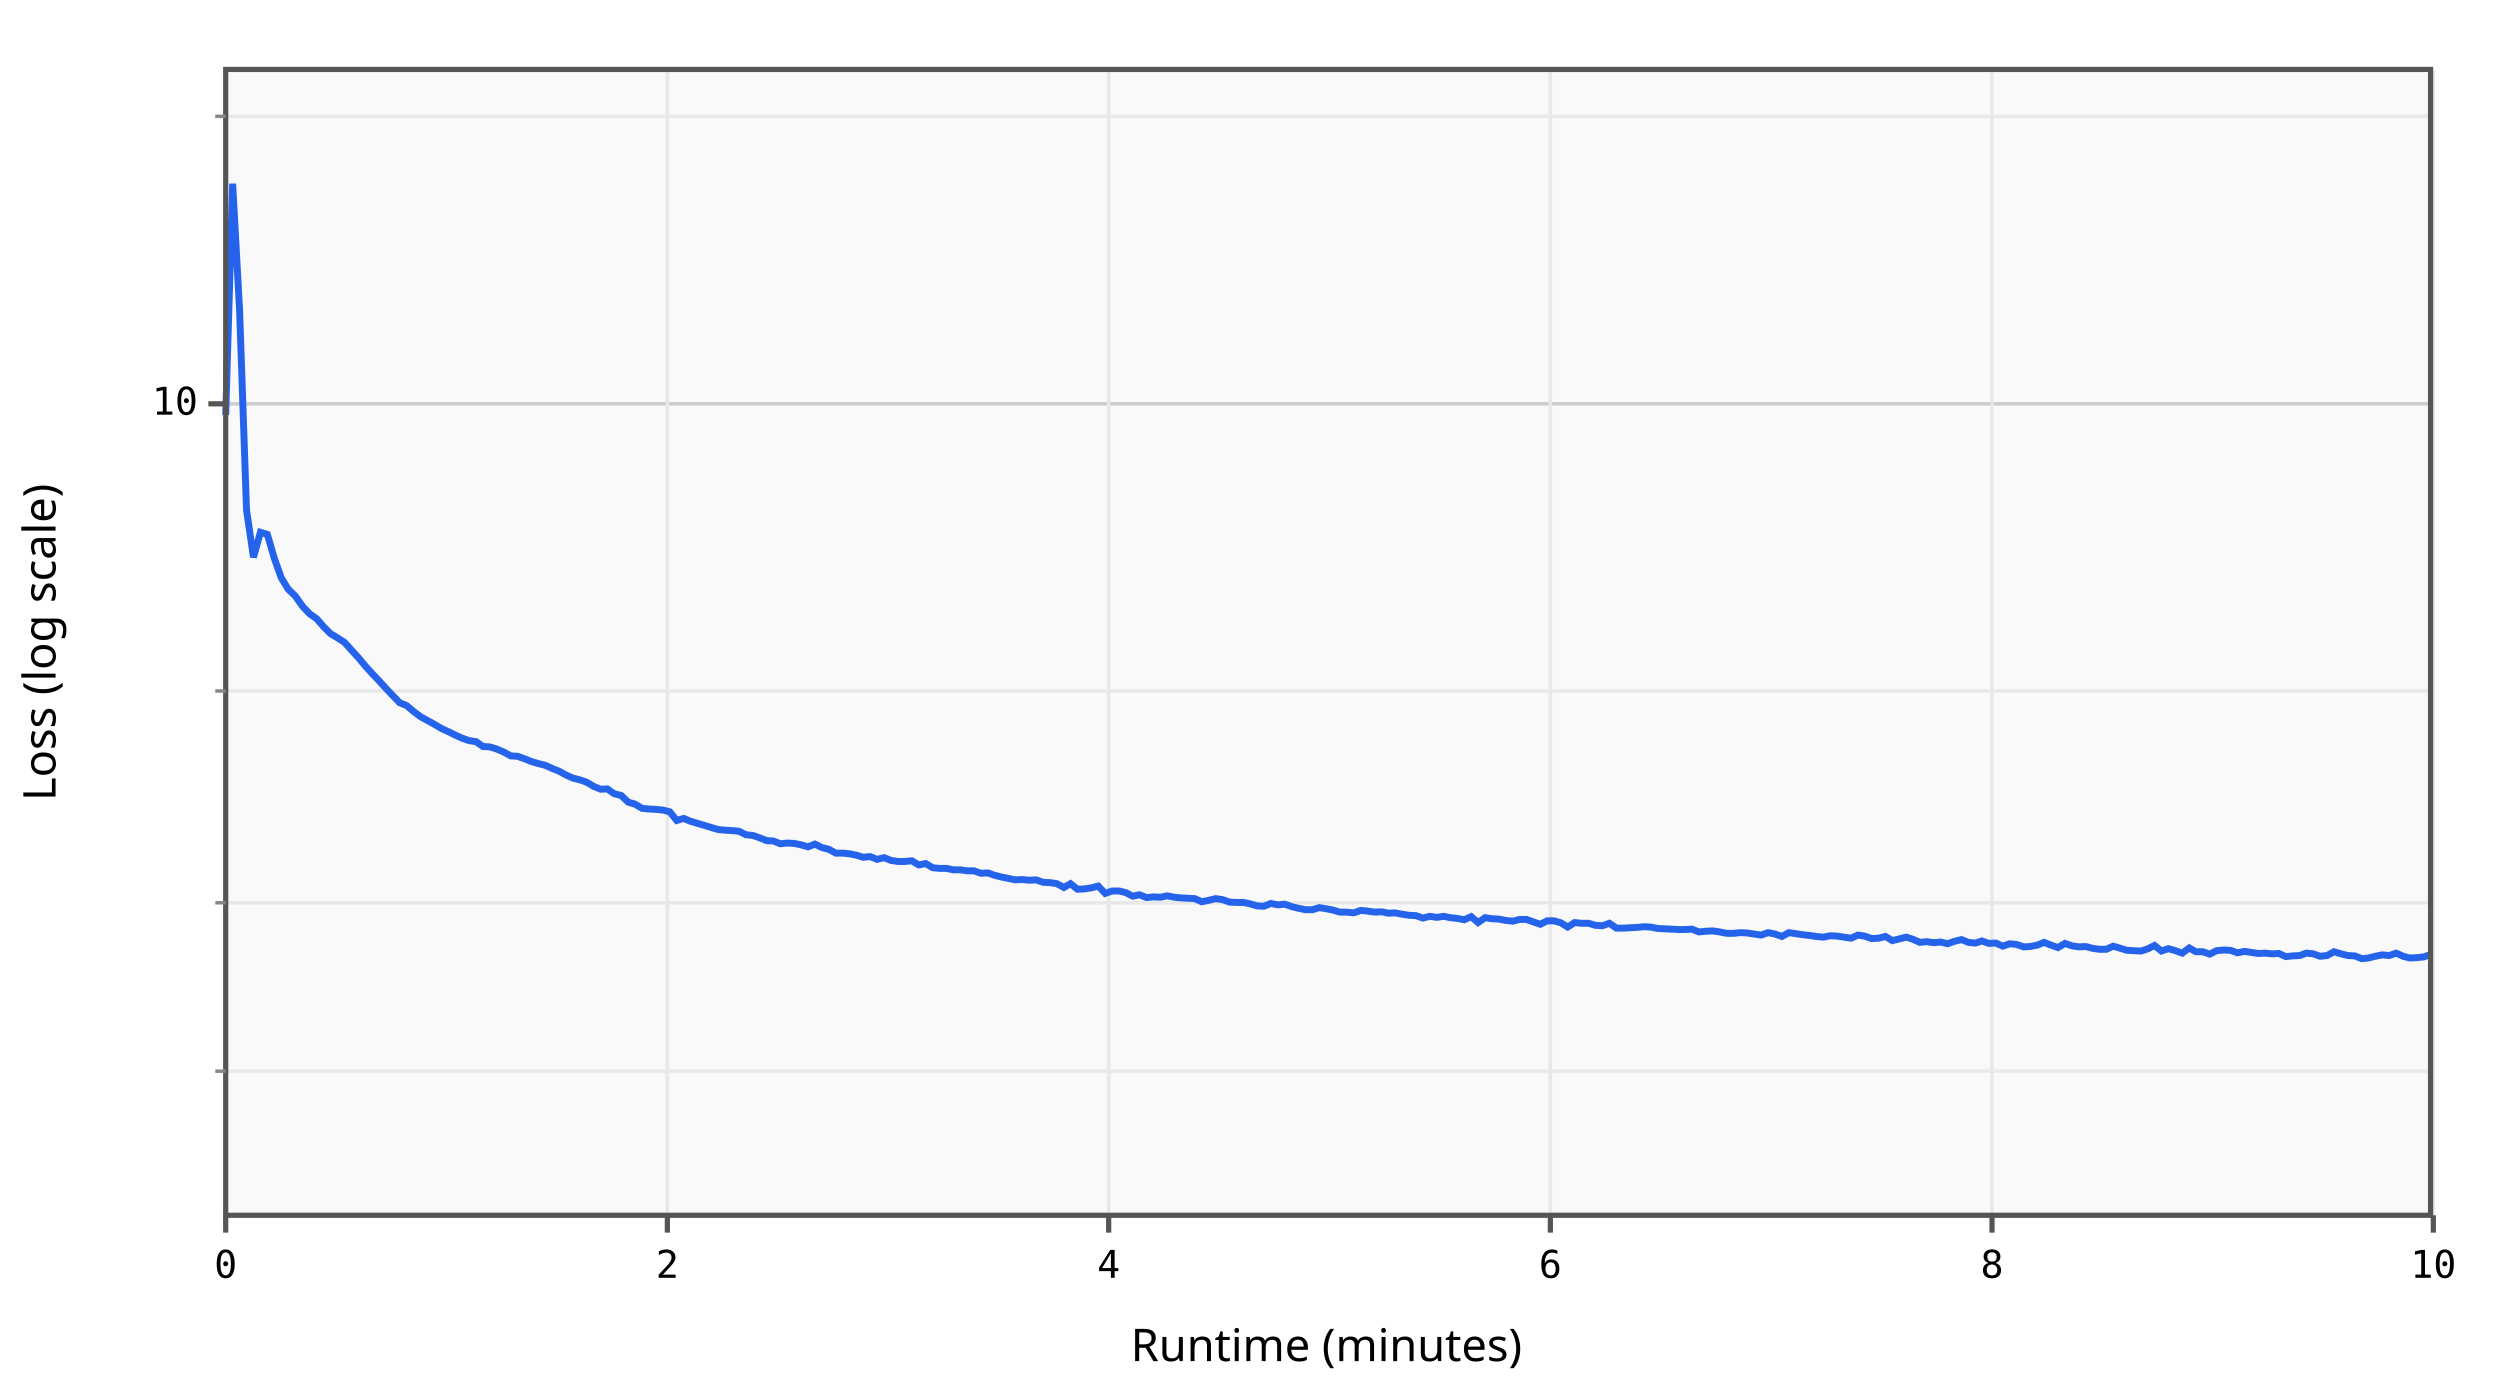
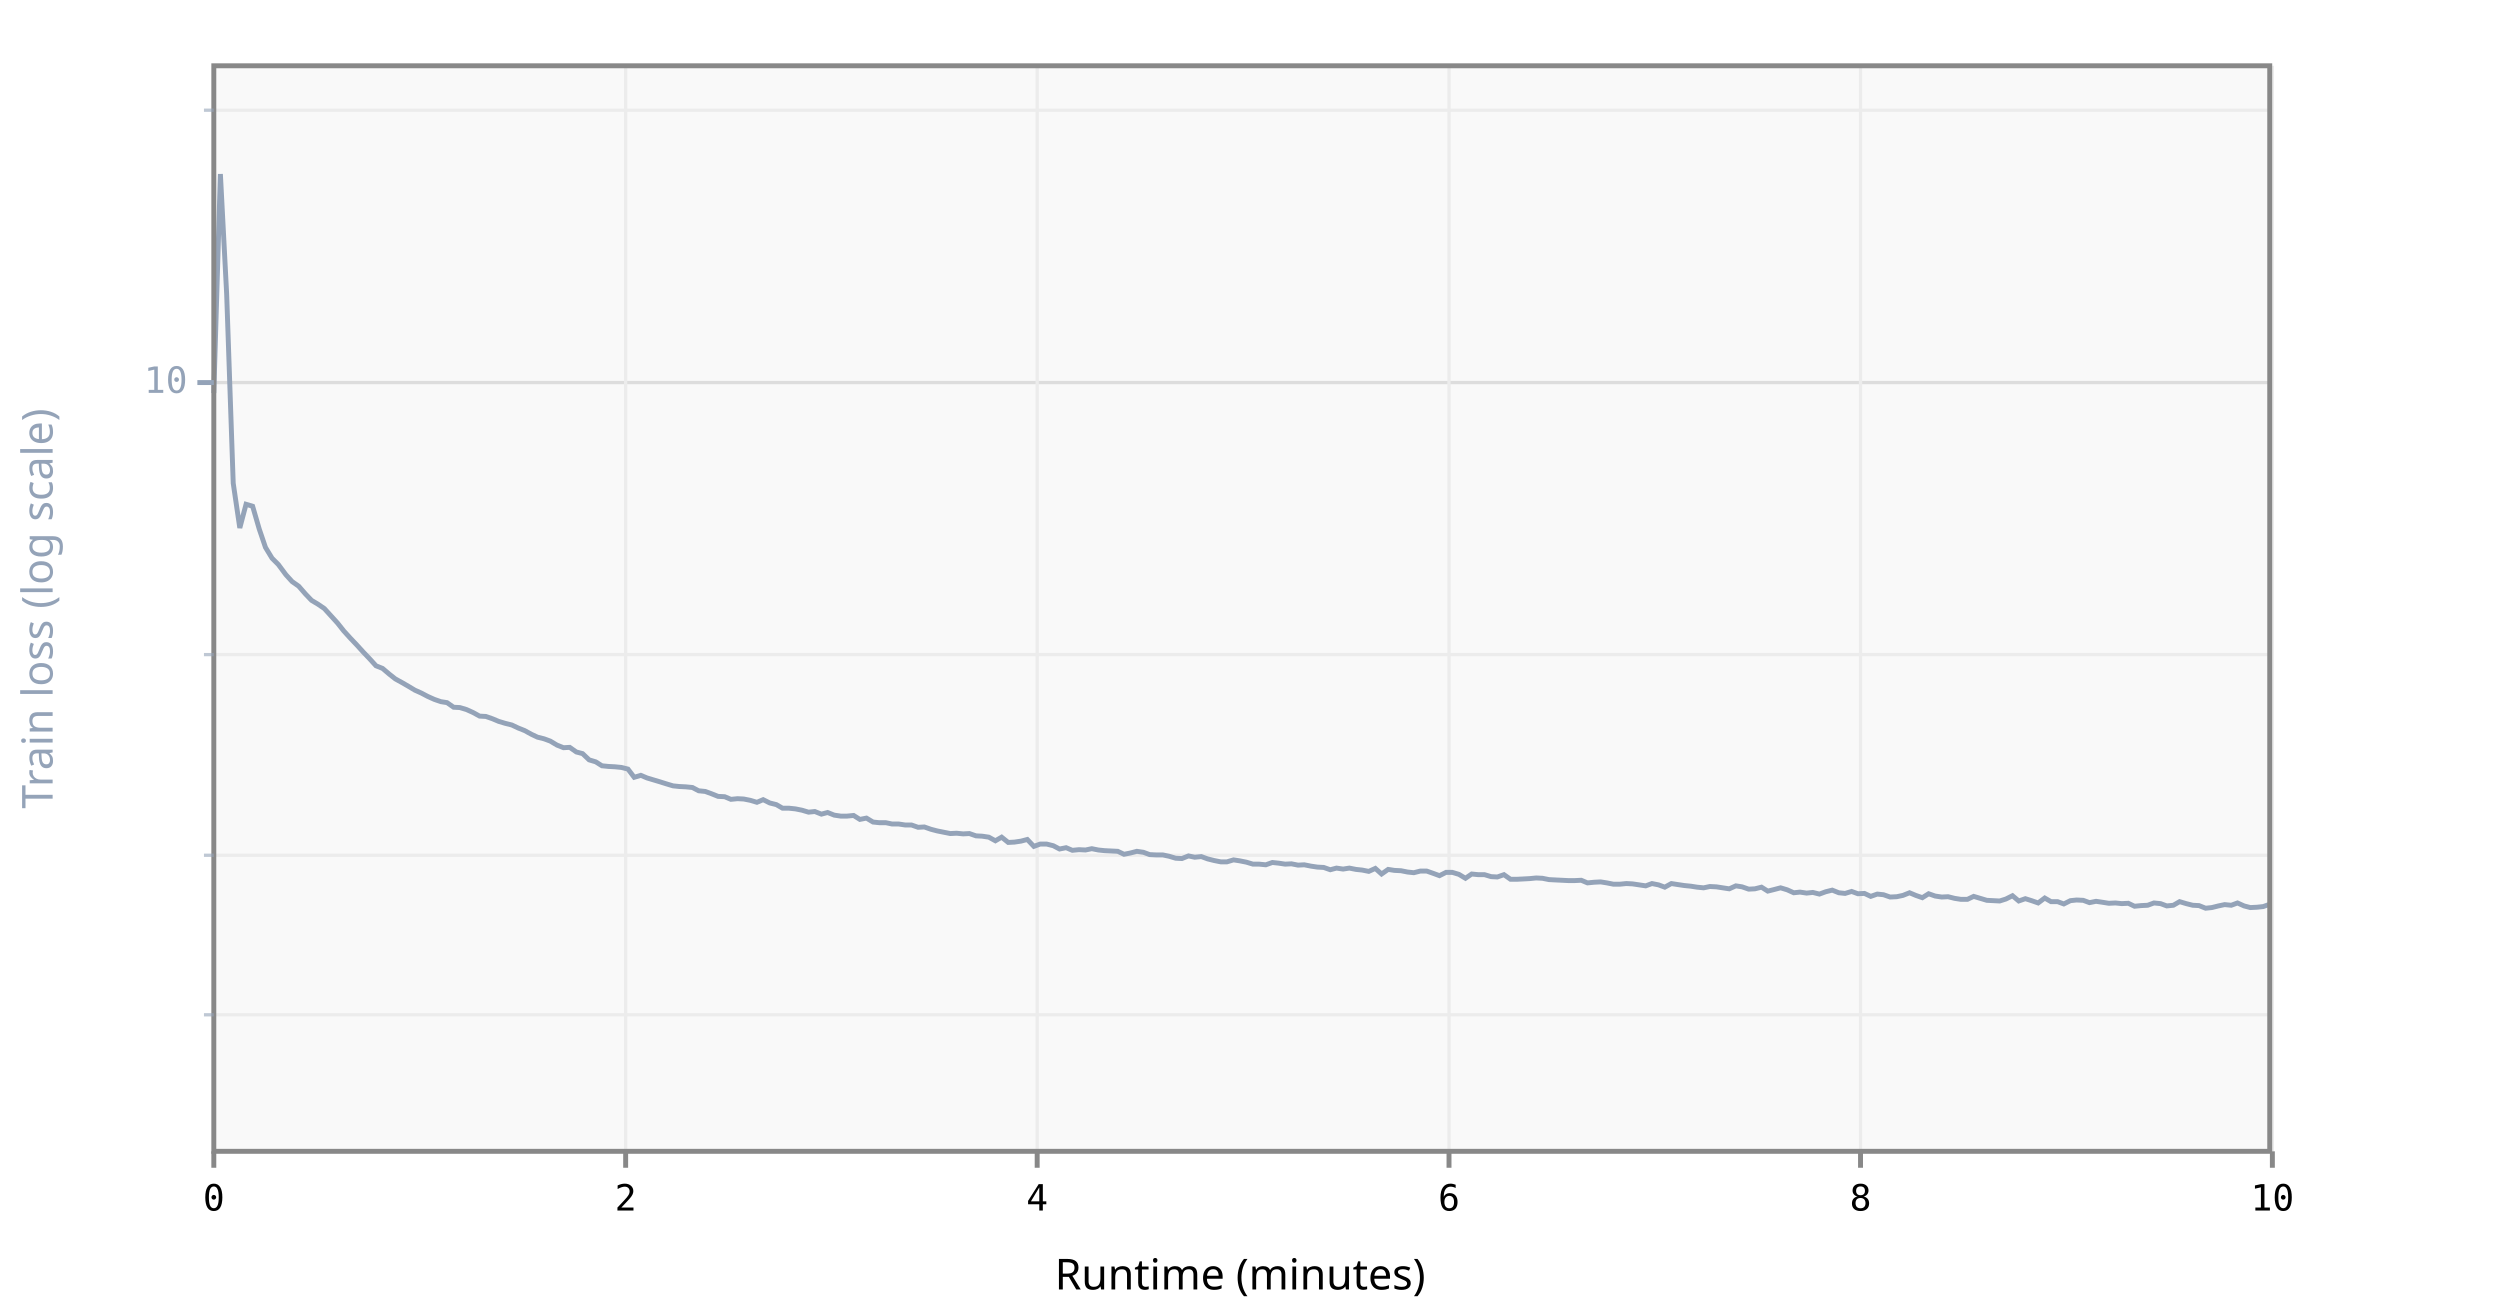
- <svg xmlns="http://www.w3.org/2000/svg" viewBox="0 0 720 400" width="720" height="400" style="background:white">
-   <rect x="65" y="20" width="635" height="330" fill="#f9f9f9" />
-   <line x1="65" y1="308.5" x2="700" y2="308.5" stroke="#e8e8e8" stroke-width="1" />
-   <line x1="65" y1="260.0" x2="700" y2="260.0" stroke="#e8e8e8" stroke-width="1" />
-   <line x1="65" y1="199.0" x2="700" y2="199.0" stroke="#e8e8e8" stroke-width="1" />
-   <line x1="65" y1="116.3" x2="700" y2="116.3" stroke="#ccc" stroke-width="1" />
-   <line x1="65" y1="33.5" x2="700" y2="33.5" stroke="#e8e8e8" stroke-width="1" />
-   <line x1="65.0" y1="20" x2="65.0" y2="350" stroke="#e8e8e8" stroke-width="1" />
-   <line x1="192.2" y1="20" x2="192.2" y2="350" stroke="#e8e8e8" stroke-width="1" />
-   <line x1="319.3" y1="20" x2="319.3" y2="350" stroke="#e8e8e8" stroke-width="1" />
-   <line x1="446.5" y1="20" x2="446.5" y2="350" stroke="#e8e8e8" stroke-width="1" />
-   <line x1="573.7" y1="20" x2="573.7" y2="350" stroke="#e8e8e8" stroke-width="1" />
-   <line x1="700.8" y1="20" x2="700.8" y2="350" stroke="#e8e8e8" stroke-width="1" />
-   <polyline points="65.0,119.5 67.0,52.9 69.0,89.3 71.0,146.9 73.0,160.5 75.0,153.3 77.0,153.9 79.0,160.8 81.0,166.4 83.0,169.7 85.0,171.6 87.2,174.7 89.2,176.8 91.2,178.2 93.2,180.5 95.2,182.5 97.2,183.7 99.2,185.0 101.2,187.2 103.2,189.4 105.2,191.8 107.2,194.0 109.1,196.0 111.1,198.2 113.1,200.3 115.1,202.4 117.1,203.2 119.1,204.9 121.1,206.4 123.1,207.5 125.1,208.6 127.1,209.8 129.1,210.7 131.1,211.7 133.1,212.6 135.1,213.3 137.1,213.6 139.1,215.0 141.0,215.1 143.0,215.7 145.1,216.6 147.1,217.7 149.0,217.8 151.0,218.5 153.0,219.3 155.0,219.9 157.0,220.4 159.0,221.3 161.0,222.1 163.0,223.2 165.0,224.1 167.0,224.6 169.0,225.3 171.0,226.5 173.0,227.3 174.9,227.2 176.9,228.6 178.9,229.1 180.9,231.0 182.9,231.6 184.9,232.8 186.9,233.0 188.9,233.1 190.9,233.3 192.9,233.8 194.9,236.3 196.9,235.7 198.8,236.5 200.8,237.1 202.8,237.7 204.8,238.3 206.8,238.9 208.8,239.1 210.8,239.2 212.8,239.4 214.8,240.4 216.8,240.6 218.8,241.3 220.8,242.1 222.7,242.2 224.7,243.0 226.7,242.8 228.7,242.9 230.7,243.3 232.7,243.9 234.7,243.1 236.7,244.1 238.7,244.6 240.7,245.7 242.7,245.7 244.7,245.9 246.7,246.3 248.6,246.9 250.6,246.7 252.6,247.5 254.6,247.0 256.6,247.8 258.6,248.1 260.6,248.1 262.6,247.9 264.6,249.1 266.6,248.7 268.6,249.9 270.6,250.1 272.6,250.1 274.5,250.5 276.5,250.5 278.5,250.8 280.5,250.8 282.5,251.5 284.5,251.4 286.5,252.1 288.5,252.6 290.5,253.0 292.4,253.4 294.4,253.3 296.4,253.5 298.4,253.4 300.4,254.1 302.4,254.2 304.4,254.5 306.4,255.6 308.3,254.5 310.3,256.1 312.3,256.0 314.3,255.7 316.3,255.2 318.3,257.3 320.3,256.6 322.3,256.6 324.3,257.1 326.2,258.1 328.2,257.7 330.2,258.5 332.2,258.3 334.2,258.4 336.2,258.0 338.2,258.4 340.2,258.6 342.2,258.7 344.1,258.8 346.1,259.7 348.1,259.3 350.1,258.8 352.1,259.1 354.1,259.8 356.1,259.9 358.1,259.9 360.0,260.3 362.0,260.9 364.0,261.0 366.0,260.2 368.0,260.6 370.0,260.4 372.0,261.1 374.0,261.6 376.0,262.0 378.0,262.0 379.9,261.4 381.9,261.7 383.9,262.1 385.9,262.7 387.9,262.7 389.9,262.9 391.9,262.2 393.9,262.4 395.9,262.7 397.9,262.6 399.9,263.0 401.8,262.9 403.8,263.3 405.8,263.6 407.8,263.7 409.8,264.4 411.8,263.9 413.8,264.2 415.8,263.9 417.7,264.3 419.7,264.5 421.7,264.9 423.7,264.0 425.7,265.7 427.7,264.3 429.7,264.6 431.7,264.7 433.7,265.1 435.7,265.3 437.6,264.8 439.6,264.8 441.6,265.5 443.6,266.2 445.6,265.2 447.6,265.2 449.6,265.8 451.5,267.0 453.5,265.7 455.5,265.9 457.5,265.9 459.5,266.5 461.5,266.6 463.5,265.9 465.5,267.3 467.4,267.3 469.4,267.2 471.4,267.1 473.4,266.9 475.4,267.0 477.4,267.4 479.4,267.5 481.4,267.6 483.3,267.7 485.3,267.7 487.3,267.6 489.3,268.4 491.3,268.2 493.3,268.1 495.3,268.4 497.3,268.8 499.3,268.8 501.2,268.6 503.2,268.7 505.2,269.0 507.2,269.3 509.2,268.6 511.2,269.0 513.2,269.7 515.2,268.6 517.2,268.9 519.2,269.2 521.1,269.4 523.1,269.7 525.1,269.9 527.1,269.5 529.1,269.6 531.1,269.9 533.1,270.2 535.1,269.3 537.0,269.6 539.0,270.3 541.0,270.2 543.0,269.7 545.0,270.9 547.0,270.4 549.0,269.9 550.9,270.5 552.9,271.4 554.9,271.2 556.9,271.5 558.9,271.3 560.9,271.8 562.9,271.1 564.9,270.6 566.9,271.4 568.9,271.6 570.8,271.0 572.8,271.7 574.8,271.6 576.8,272.5 578.8,271.8 580.8,272.0 582.8,272.7 584.7,272.6 586.7,272.2 588.7,271.4 590.7,272.2 592.7,272.9 594.7,271.7 596.7,272.4 598.7,272.7 600.7,272.6 602.6,273.1 604.6,273.4 606.6,273.4 608.6,272.5 610.6,273.1 612.6,273.7 614.6,273.8 616.6,273.9 618.5,273.3 620.5,272.3 622.5,273.9 624.5,273.2 626.5,273.8 628.5,274.5 630.5,273.0 632.4,274.1 634.4,274.1 636.4,274.8 638.4,273.8 640.4,273.6 642.4,273.7 644.4,274.4 646.4,274.0 648.4,274.3 650.3,274.6 652.3,274.5 654.3,274.7 656.3,274.6 658.3,275.5 660.3,275.3 662.3,275.2 664.2,274.5 666.2,274.7 668.2,275.4 670.2,275.2 672.2,274.1 674.2,274.7 676.2,275.2 678.2,275.3 680.2,276.1 682.1,275.9 684.1,275.4 686.1,275.0 688.1,275.2 690.1,274.5 692.1,275.4 694.0,275.9 696.0,275.8 698.0,275.6 700.0,274.9" fill="none" stroke="#2563eb" stroke-width="2" />
-   <rect x="65" y="20" width="635" height="330" fill="none" stroke="#555" stroke-width="1.5" />
-   <line x1="62" y1="308.5" x2="65" y2="308.5" stroke="#888" stroke-width="1" />
-   <line x1="62" y1="260.0" x2="65" y2="260.0" stroke="#888" stroke-width="1" />
-   <line x1="62" y1="199.0" x2="65" y2="199.0" stroke="#888" stroke-width="1" />
-   <line x1="60" y1="116.3" x2="65" y2="116.3" stroke="#555" stroke-width="1.5" />
-   <text x="57" y="116.3" text-anchor="end" dominant-baseline="middle" font-size="11" font-family="monospace,sans-serif">10</text>
-   <line x1="62" y1="33.5" x2="65" y2="33.5" stroke="#888" stroke-width="1" />
-   <line x1="65.0" y1="350" x2="65.0" y2="355" stroke="#555" stroke-width="1.5" />
+ <svg xmlns="http://www.w3.org/2000/svg" viewBox="0 0 760 400" width="760" height="400" style="background:white">
+   <rect x="65" y="20" width="625" height="330" fill="#f9f9f9" />
+   <line x1="65" y1="308.5" x2="690" y2="308.5" stroke="#ececec" stroke-width="1" />
+   <line x1="65" y1="260.0" x2="690" y2="260.0" stroke="#ececec" stroke-width="1" />
+   <line x1="65" y1="199.0" x2="690" y2="199.0" stroke="#ececec" stroke-width="1" />
+   <line x1="65" y1="116.3" x2="690" y2="116.3" stroke="#ddd" stroke-width="1" />
+   <line x1="65" y1="33.5" x2="690" y2="33.5" stroke="#ececec" stroke-width="1" />
+   <line x1="65.0" y1="20" x2="65.0" y2="350" stroke="#ececec" stroke-width="1" />
+   <line x1="190.2" y1="20" x2="190.2" y2="350" stroke="#ececec" stroke-width="1" />
+   <line x1="315.3" y1="20" x2="315.3" y2="350" stroke="#ececec" stroke-width="1" />
+   <line x1="440.5" y1="20" x2="440.5" y2="350" stroke="#ececec" stroke-width="1" />
+   <line x1="565.6" y1="20" x2="565.6" y2="350" stroke="#ececec" stroke-width="1" />
+   <line x1="690.8" y1="20" x2="690.8" y2="350" stroke="#ececec" stroke-width="1" />
+   <polyline points="65.0,119.5 67.0,52.9 68.9,89.3 70.9,146.9 72.9,160.5 74.8,153.3 76.8,153.9 78.8,160.8 80.7,166.4 82.7,169.7 84.6,171.6 86.9,174.7 88.8,176.8 90.8,178.2 92.8,180.5 94.7,182.5 96.7,183.7 98.6,185.0 100.6,187.2 102.6,189.4 104.5,191.8 106.5,194.0 108.4,196.0 110.4,198.2 112.4,200.3 114.3,202.4 116.3,203.2 118.3,204.9 120.2,206.4 122.2,207.5 124.1,208.6 126.1,209.8 128.1,210.7 130.0,211.7 132.0,212.6 134.0,213.3 135.9,213.6 137.9,215.0 139.8,215.1 141.8,215.7 143.8,216.6 145.8,217.7 147.7,217.8 149.7,218.5 151.6,219.3 153.6,219.9 155.6,220.4 157.5,221.3 159.5,222.1 161.5,223.2 163.4,224.1 165.4,224.6 167.3,225.3 169.3,226.5 171.3,227.3 173.2,227.2 175.2,228.6 177.1,229.1 179.1,231.0 181.1,231.6 183.0,232.8 185.0,233.0 186.9,233.1 188.9,233.3 190.9,233.8 192.8,236.3 194.8,235.7 196.7,236.5 198.7,237.1 200.7,237.7 202.6,238.3 204.6,238.9 206.5,239.1 208.5,239.2 210.5,239.4 212.4,240.4 214.4,240.6 216.3,241.3 218.3,242.1 220.3,242.2 222.2,243.0 224.2,242.8 226.1,242.9 228.1,243.3 230.1,243.9 232.0,243.1 234.0,244.1 236.0,244.6 237.9,245.7 239.9,245.7 241.8,245.9 243.8,246.3 245.8,246.9 247.7,246.7 249.7,247.5 251.6,247.0 253.6,247.8 255.6,248.1 257.5,248.1 259.5,247.9 261.4,249.1 263.4,248.7 265.4,249.9 267.3,250.1 269.3,250.1 271.2,250.5 273.2,250.5 275.2,250.8 277.1,250.8 279.1,251.5 281.0,251.4 283.0,252.1 284.9,252.6 286.9,253.0 288.9,253.4 290.8,253.3 292.8,253.5 294.7,253.4 296.7,254.1 298.6,254.2 300.6,254.5 302.6,255.6 304.5,254.5 306.5,256.1 308.4,256.0 310.4,255.7 312.3,255.2 314.3,257.3 316.2,256.6 318.2,256.6 320.2,257.1 322.1,258.1 324.1,257.7 326.0,258.5 328.0,258.3 330.0,258.4 331.9,258.0 333.9,258.4 335.8,258.6 337.8,258.7 339.8,258.8 341.7,259.7 343.7,259.3 345.6,258.8 347.6,259.1 349.5,259.8 351.5,259.9 353.5,259.9 355.4,260.3 357.4,260.9 359.3,261.0 361.3,260.2 363.2,260.6 365.2,260.4 367.1,261.1 369.1,261.6 371.1,262.0 373.0,262.0 375.0,261.4 376.9,261.7 378.9,262.1 380.9,262.7 382.8,262.7 384.8,262.9 386.8,262.2 388.7,262.4 390.7,262.7 392.6,262.6 394.6,263.0 396.5,262.9 398.5,263.3 400.5,263.6 402.4,263.7 404.4,264.4 406.3,263.9 408.3,264.2 410.2,263.9 412.2,264.3 414.1,264.5 416.1,264.9 418.1,264.0 420.0,265.7 422.0,264.3 423.9,264.6 425.9,264.7 427.9,265.1 429.8,265.3 431.8,264.8 433.7,264.8 435.7,265.5 437.6,266.2 439.6,265.2 441.5,265.2 443.5,265.8 445.5,267.0 447.4,265.7 449.4,265.9 451.3,265.9 453.3,266.5 455.2,266.6 457.2,265.9 459.2,267.3 461.1,267.3 463.1,267.2 465.0,267.1 467.0,266.9 468.9,267.0 470.9,267.4 472.8,267.5 474.8,267.6 476.8,267.7 478.7,267.7 480.7,267.6 482.6,268.4 484.6,268.2 486.6,268.1 488.5,268.4 490.5,268.8 492.4,268.8 494.4,268.6 496.3,268.7 498.3,269.0 500.3,269.3 502.2,268.6 504.2,269.0 506.1,269.7 508.1,268.6 510.0,268.9 512.0,269.2 514.0,269.4 515.9,269.7 517.9,269.9 519.8,269.5 521.8,269.6 523.7,269.9 525.7,270.2 527.7,269.3 529.6,269.6 531.6,270.3 533.5,270.2 535.5,269.7 537.4,270.9 539.4,270.4 541.3,269.9 543.3,270.5 545.3,271.4 547.2,271.2 549.2,271.5 551.1,271.3 553.1,271.8 555.0,271.1 557.0,270.6 559.0,271.4 560.9,271.6 562.9,271.0 564.8,271.7 566.8,271.6 568.7,272.5 570.7,271.8 572.6,272.0 574.6,272.7 576.6,272.6 578.5,272.2 580.5,271.4 582.4,272.2 584.4,272.9 586.3,271.7 588.3,272.4 590.3,272.7 592.2,272.6 594.2,273.1 596.1,273.4 598.1,273.4 600.0,272.5 602.0,273.1 604.0,273.7 605.9,273.8 607.9,273.9 609.8,273.3 611.8,272.3 613.7,273.9 615.7,273.2 617.6,273.8 619.6,274.5 621.6,273.0 623.5,274.1 625.5,274.1 627.4,274.8 629.4,273.8 631.3,273.6 633.3,273.7 635.2,274.4 637.2,274.0 639.2,274.3 641.1,274.6 643.1,274.5 645.0,274.7 647.0,274.6 648.9,275.5 650.9,275.3 652.9,275.2 654.8,274.5 656.8,274.7 658.7,275.4 660.7,275.2 662.6,274.1 664.6,274.7 666.6,275.2 668.5,275.3 670.5,276.1 672.4,275.9 674.4,275.4 676.3,275.0 678.3,275.2 680.2,274.5 682.2,275.4 684.1,275.9 686.1,275.8 688.0,275.6 690.0,274.9" fill="none" stroke="#94a3b8" stroke-width="1.5" />
+   <rect x="65" y="20" width="625" height="330" fill="none" stroke="#888" stroke-width="1.5" />
+   <line x1="62" y1="308.5" x2="65" y2="308.5" stroke="#94a3b8" stroke-width="1" opacity="0.6" />
+   <line x1="62" y1="260.0" x2="65" y2="260.0" stroke="#94a3b8" stroke-width="1" opacity="0.6" />
+   <line x1="62" y1="199.0" x2="65" y2="199.0" stroke="#94a3b8" stroke-width="1" opacity="0.6" />
+   <line x1="60" y1="116.3" x2="65" y2="116.3" stroke="#94a3b8" stroke-width="1.5" />
+   <text x="57" y="116.3" text-anchor="end" dominant-baseline="middle" font-size="11" font-family="monospace,sans-serif" fill="#94a3b8">10</text>
+   <line x1="62" y1="33.5" x2="65" y2="33.5" stroke="#94a3b8" stroke-width="1" opacity="0.6" />
+   <line x1="65.0" y1="350" x2="65.0" y2="355" stroke="#888" stroke-width="1.5" />
  <text x="65.0" y="368" text-anchor="middle" font-size="11" font-family="monospace,sans-serif">0</text>
-   <line x1="192.2" y1="350" x2="192.2" y2="355" stroke="#555" stroke-width="1.5" />
-   <text x="192.2" y="368" text-anchor="middle" font-size="11" font-family="monospace,sans-serif">2</text>
-   <line x1="319.3" y1="350" x2="319.3" y2="355" stroke="#555" stroke-width="1.5" />
-   <text x="319.3" y="368" text-anchor="middle" font-size="11" font-family="monospace,sans-serif">4</text>
-   <line x1="446.5" y1="350" x2="446.5" y2="355" stroke="#555" stroke-width="1.5" />
-   <text x="446.5" y="368" text-anchor="middle" font-size="11" font-family="monospace,sans-serif">6</text>
-   <line x1="573.7" y1="350" x2="573.7" y2="355" stroke="#555" stroke-width="1.5" />
-   <text x="573.7" y="368" text-anchor="middle" font-size="11" font-family="monospace,sans-serif">8</text>
-   <line x1="700.8" y1="350" x2="700.8" y2="355" stroke="#555" stroke-width="1.5" />
-   <text x="700.8" y="368" text-anchor="middle" font-size="11" font-family="monospace,sans-serif">10</text>
-   <text x="382" y="392" text-anchor="middle" font-size="13" font-family="sans-serif">Runtime (minutes)</text>
-   <text transform="rotate(-90,16,185)" x="16" y="185" text-anchor="middle" font-size="13" font-family="sans-serif">Loss (log scale)</text>
+   <line x1="190.2" y1="350" x2="190.2" y2="355" stroke="#888" stroke-width="1.5" />
+   <text x="190.2" y="368" text-anchor="middle" font-size="11" font-family="monospace,sans-serif">2</text>
+   <line x1="315.3" y1="350" x2="315.3" y2="355" stroke="#888" stroke-width="1.5" />
+   <text x="315.3" y="368" text-anchor="middle" font-size="11" font-family="monospace,sans-serif">4</text>
+   <line x1="440.5" y1="350" x2="440.5" y2="355" stroke="#888" stroke-width="1.5" />
+   <text x="440.5" y="368" text-anchor="middle" font-size="11" font-family="monospace,sans-serif">6</text>
+   <line x1="565.6" y1="350" x2="565.6" y2="355" stroke="#888" stroke-width="1.5" />
+   <text x="565.6" y="368" text-anchor="middle" font-size="11" font-family="monospace,sans-serif">8</text>
+   <line x1="690.8" y1="350" x2="690.8" y2="355" stroke="#888" stroke-width="1.5" />
+   <text x="690.8" y="368" text-anchor="middle" font-size="11" font-family="monospace,sans-serif">10</text>
+   <text x="377" y="392" text-anchor="middle" font-size="13" font-family="sans-serif">Runtime (minutes)</text>
+   <text transform="rotate(-90,16,185)" x="16" y="185" text-anchor="middle" font-size="13" font-family="sans-serif" fill="#94a3b8">Train loss (log scale)</text>
</svg>
